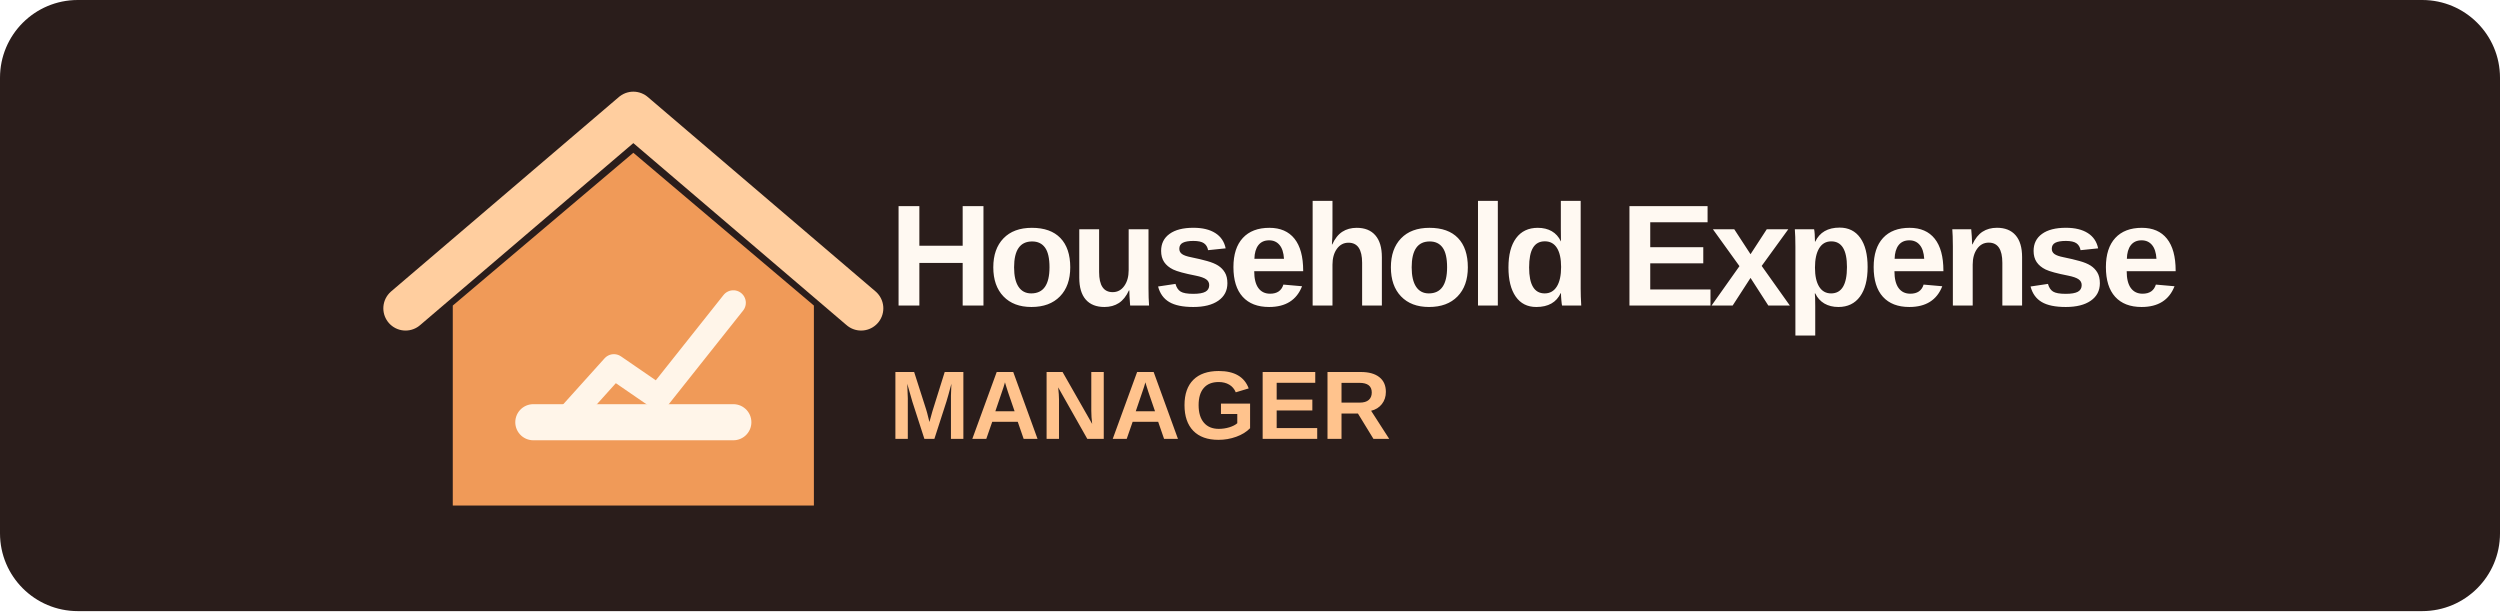
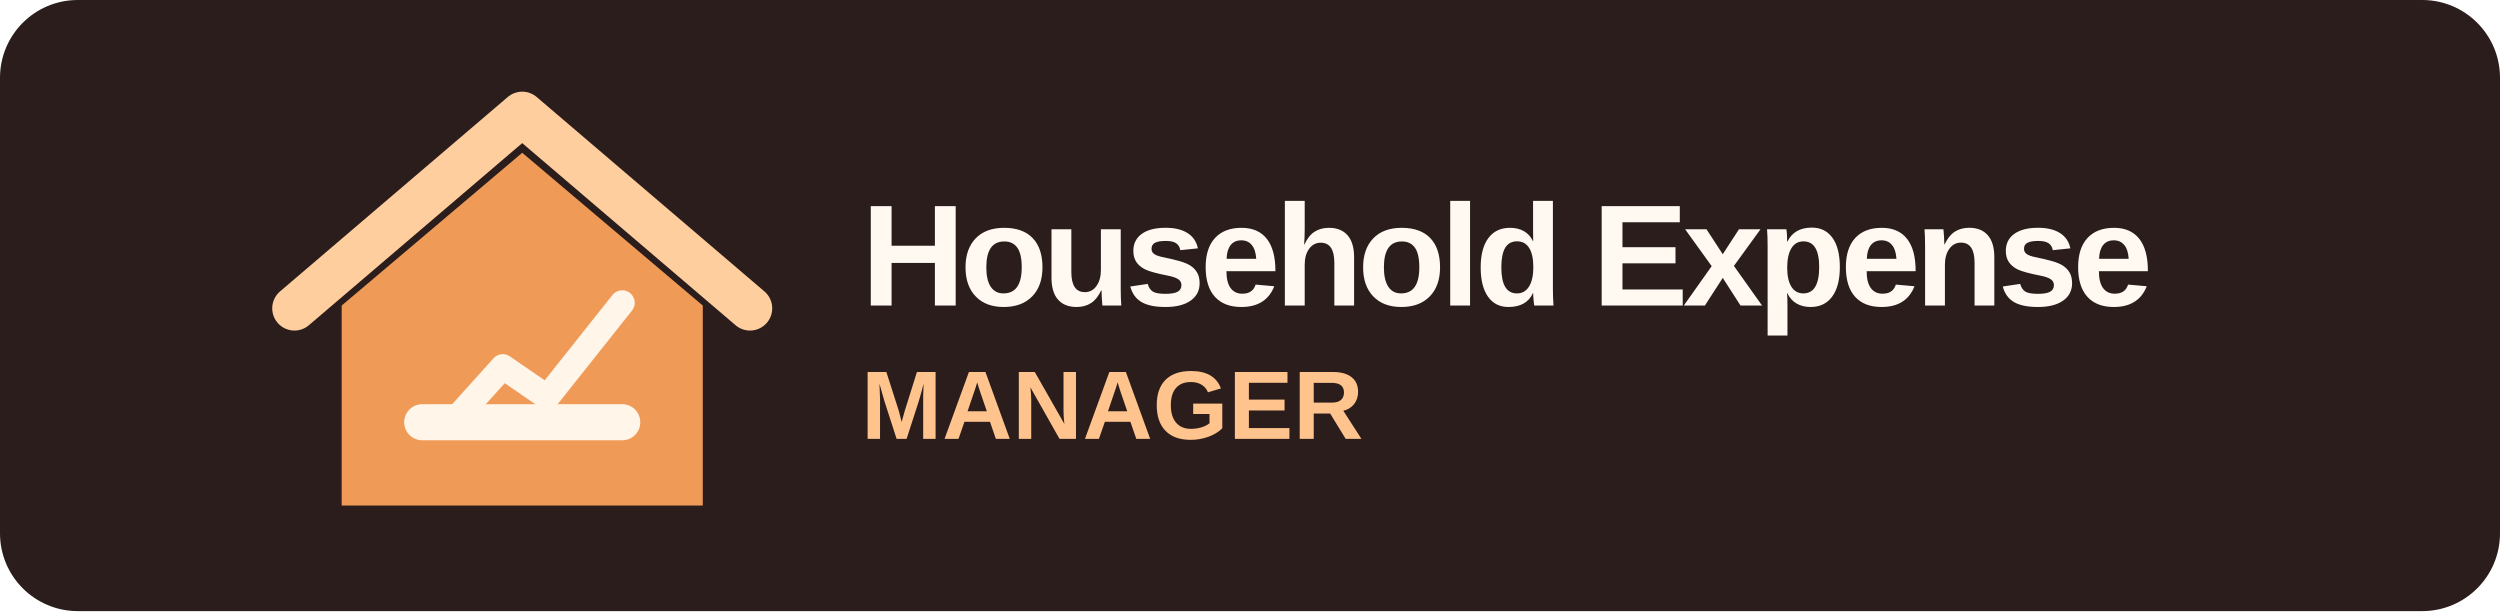
<svg xmlns="http://www.w3.org/2000/svg" viewBox="0 0 900 220" role="img" aria-labelledby="title">
  <rect width="900" height="220" rx="28" fill="#2a1d1b" />
-   <g transform="translate(108 22)">
+   <g transform="translate(68 22)">
    <path d="m55 88 65-55 65 55v72H55V88Z" fill="#f09a58" />
    <path d="m38 89 82-70 82 70" fill="none" stroke="#ffce9f" stroke-linecap="round" stroke-linejoin="round" stroke-width="16" />
    <path d="M84 130h72" stroke="#fff5e9" stroke-linecap="round" stroke-width="13" />
    <path d="m95 130 18-20 16 11 27-34" fill="none" stroke="#fff5e9" stroke-linecap="round" stroke-linejoin="round" stroke-width="9" />
  </g>
-   <text x="320" y="110" fill="#fff9f2" font-family="Arial, Helvetica, sans-serif" font-size="52" font-weight="700" letter-spacing="-2">Household Expense</text>
-   <text x="320" y="158" fill="#ffc38d" font-family="Arial, Helvetica, sans-serif" font-size="35" font-weight="600">MANAGER</text>
+   <text x="310" y="110" fill="#fff9f2" font-family="Arial, Helvetica, sans-serif" font-size="52" font-weight="700" letter-spacing="-2">Household Expense</text>
+   <text x="310" y="158" fill="#ffc38d" font-family="Arial, Helvetica, sans-serif" font-size="35" font-weight="600">MANAGER</text>
</svg>
